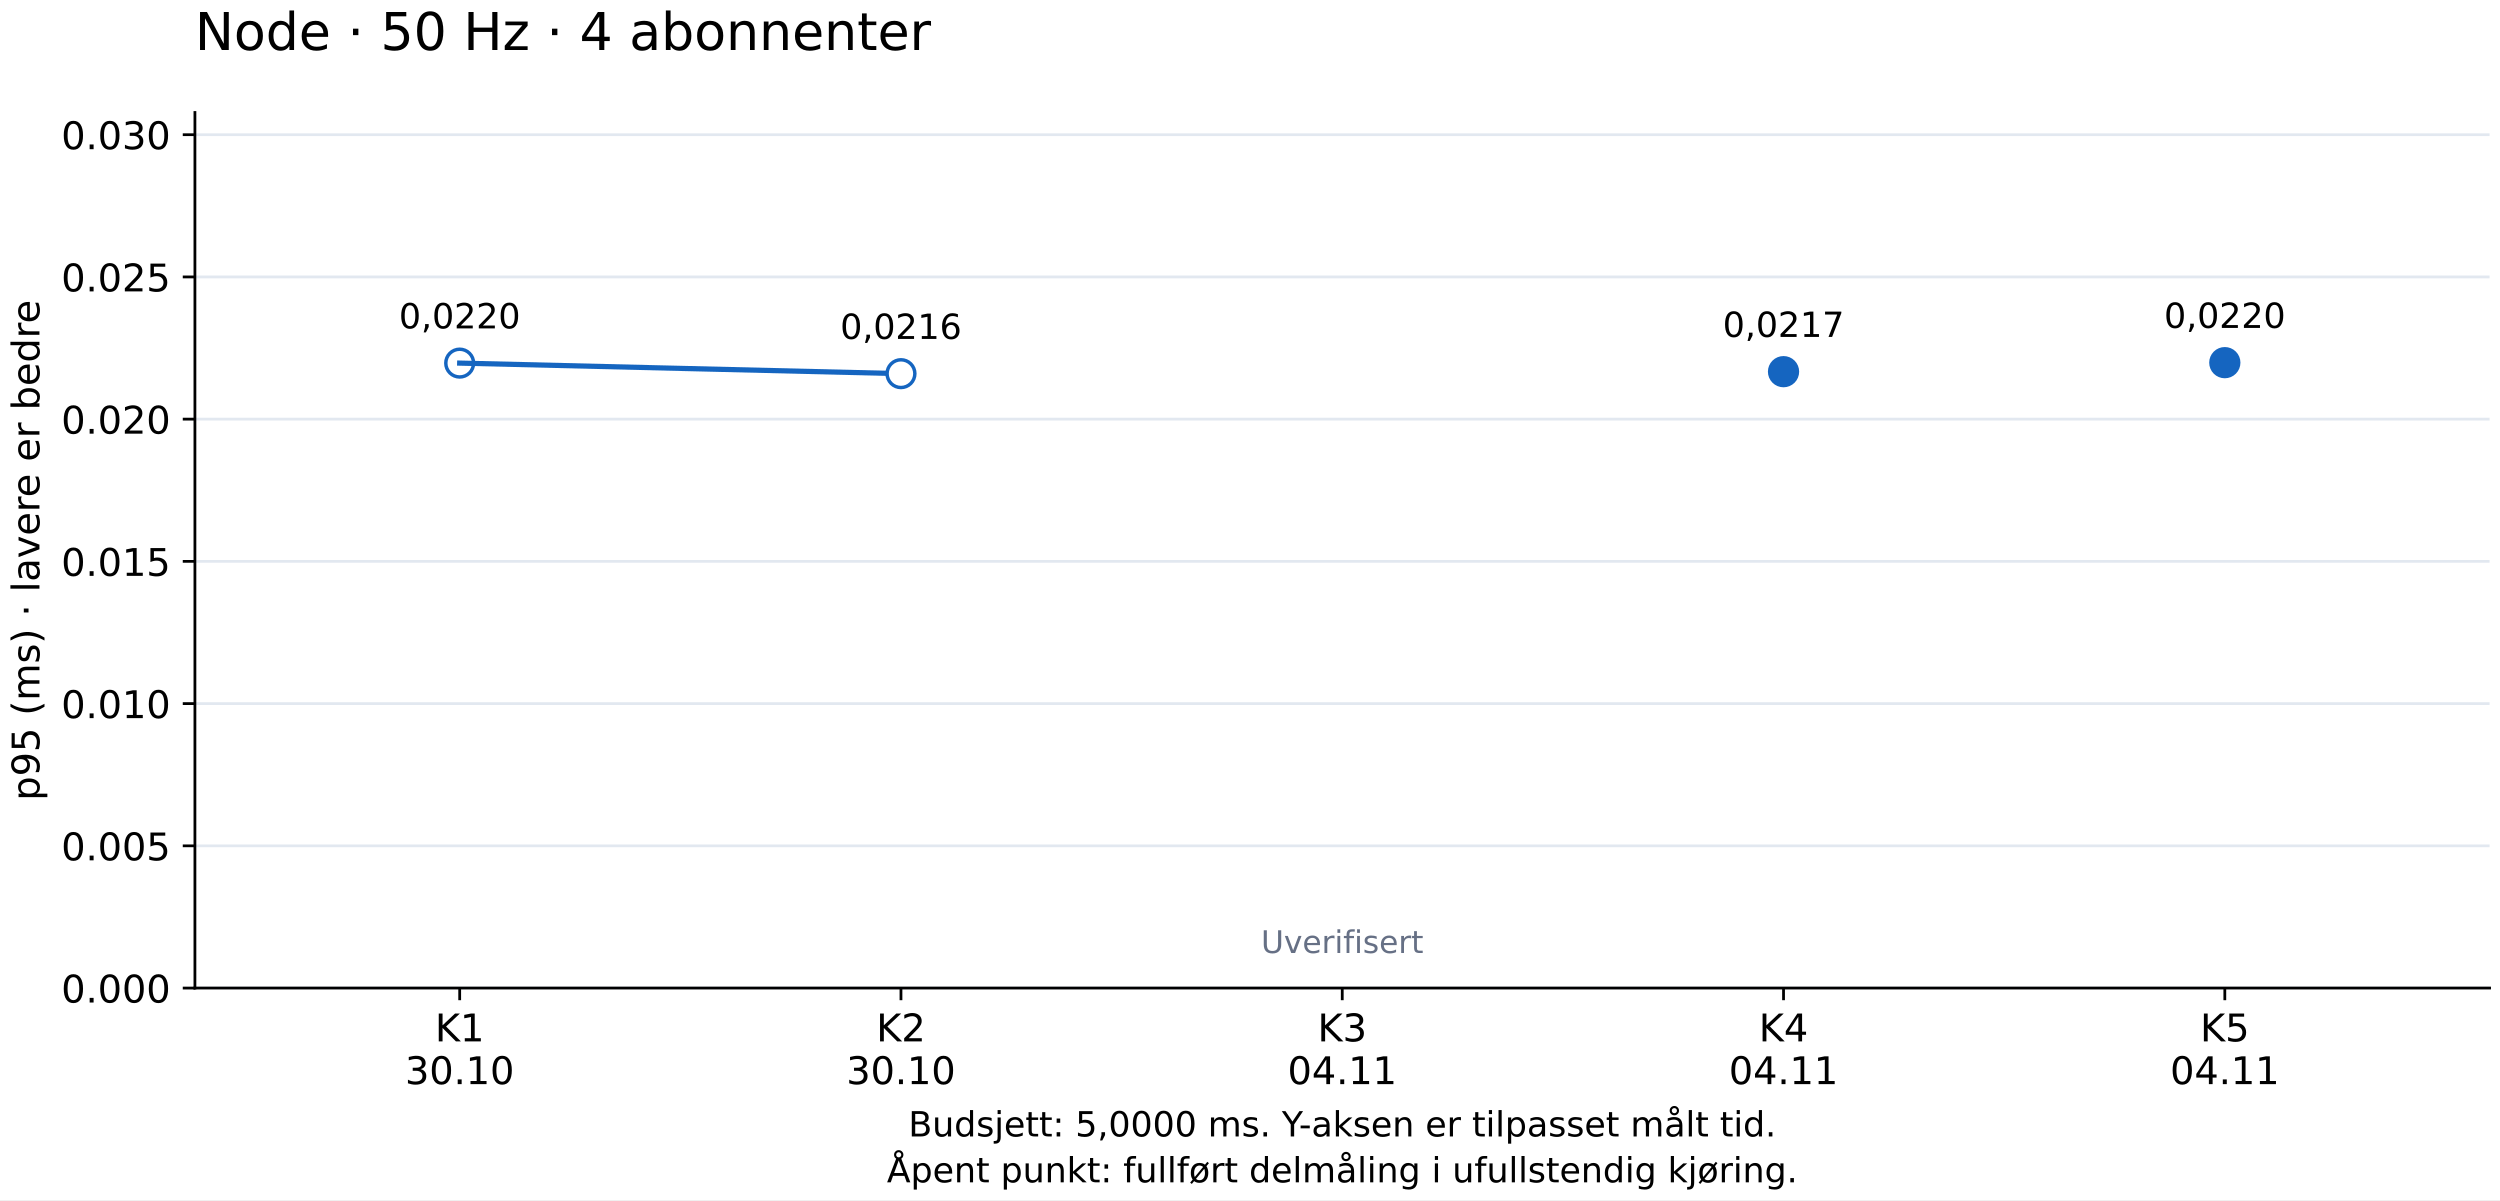
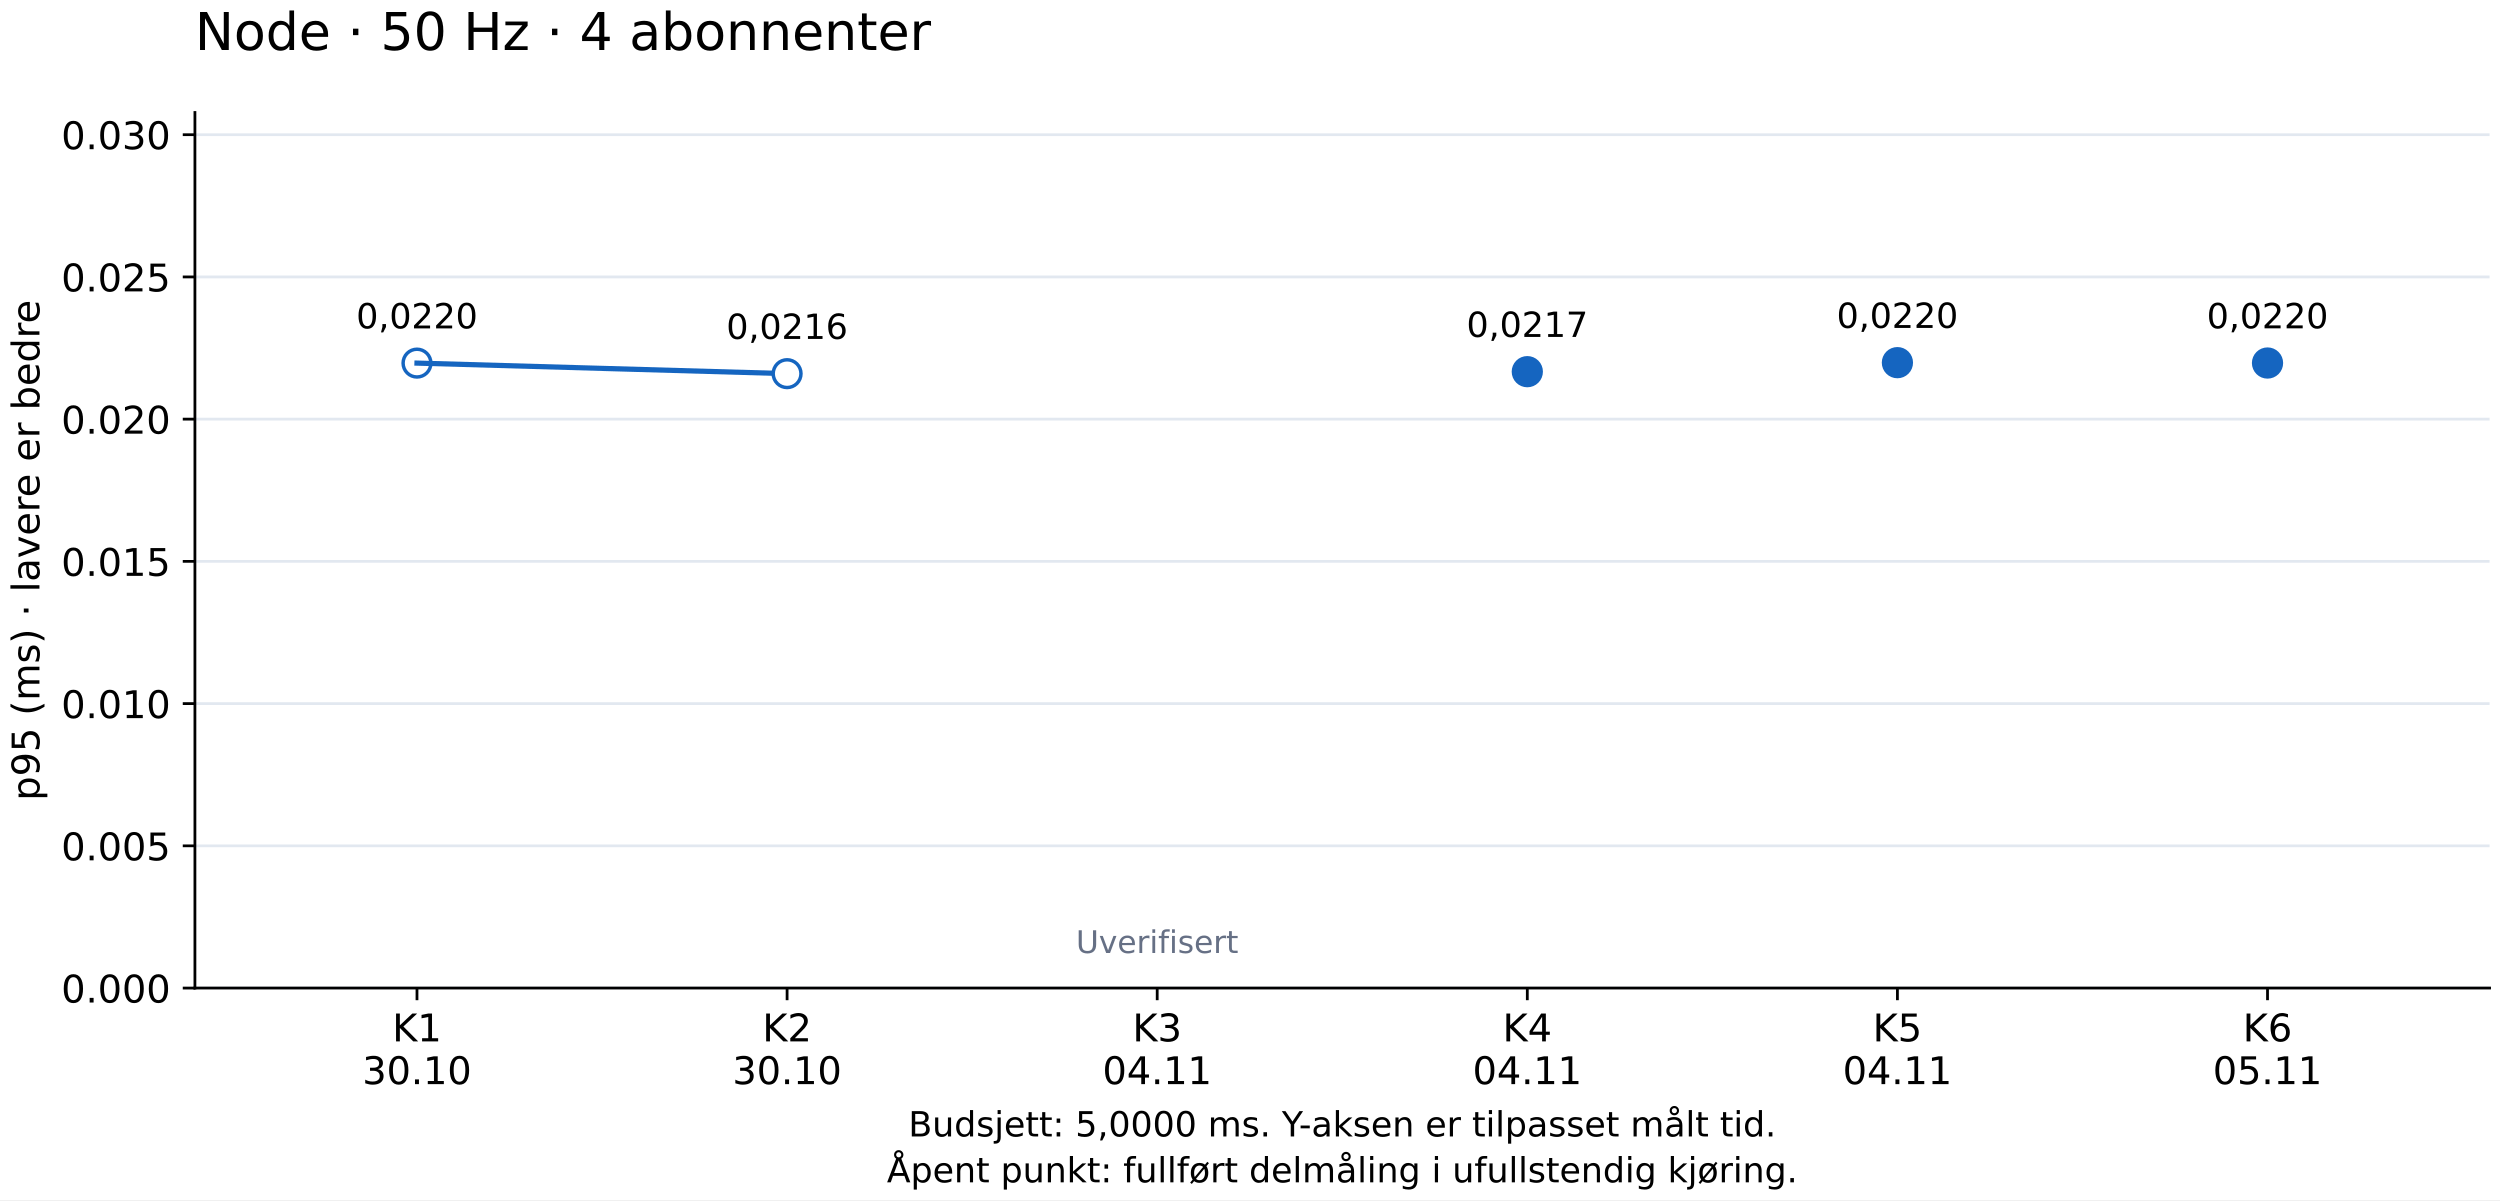
<svg xmlns="http://www.w3.org/2000/svg" xmlns:xlink="http://www.w3.org/1999/xlink" width="720pt" height="345.6pt" viewBox="0 0 720 345.6" version="1.1">
  <defs>
    <style type="text/css">*{stroke-linejoin: round; stroke-linecap: butt}</style>
  </defs>
  <g id="figure_1">
    <g id="patch_1">
      <path d="M 0 345.6  L 720 345.6  L 720 0  L 0 0  z " style="fill: #ffffff" />
    </g>
    <g id="axes_1">
      <g id="patch_2">
        <path d="M 56.137 284.558  L 717 284.558  L 717 32.398  L 56.137 32.398  z " style="fill: #ffffff" />
      </g>
      <g id="matplotlib.axis_1">
        <g id="xtick_1">
          <g id="line2d_1">
            <defs>
              <path id="m3a9fe52da0" d="M 0 0  L 0 3.5  " style="stroke: #000000; stroke-width: 0.8" />
            </defs>
            <g>
-               <use xlink:href="#m3a9fe52da0" x="132.39" y="284.558" style="stroke: #000000; stroke-width: 0.8" />
+               <use xlink:href="#m3a9fe52da0" x="120.092" y="284.558" style="stroke: #000000; stroke-width: 0.8" />
            </g>
          </g>
          <g id="text_1">
-             <text style="font-size: 11px; font-family: 'DejaVu Sans'" transform="translate(125.2843 299.9161)">K1</text>
-             <text style="font-size: 11px; font-family: 'DejaVu Sans'" transform="translate(116.645 312.2337)">30.10</text>
+             <text style="font-size: 11px; font-family: 'DejaVu Sans'" transform="translate(112.9854 299.9161)">K1</text>
+             <text style="font-size: 11px; font-family: 'DejaVu Sans'" transform="translate(104.3461 312.2337)">30.10</text>
          </g>
        </g>
        <g id="xtick_2">
          <g id="line2d_2">
            <g>
-               <use xlink:href="#m3a9fe52da0" x="259.479" y="284.558" style="stroke: #000000; stroke-width: 0.8" />
+               <use xlink:href="#m3a9fe52da0" x="226.682" y="284.558" style="stroke: #000000; stroke-width: 0.8" />
            </g>
          </g>
          <g id="text_2">
-             <text style="font-size: 11px; font-family: 'DejaVu Sans'" transform="translate(252.3733 299.9161)">K2</text>
-             <text style="font-size: 11px; font-family: 'DejaVu Sans'" transform="translate(243.734 312.2337)">30.10</text>
+             <text style="font-size: 11px; font-family: 'DejaVu Sans'" transform="translate(219.5761 299.9161)">K2</text>
+             <text style="font-size: 11px; font-family: 'DejaVu Sans'" transform="translate(210.9368 312.2337)">30.10</text>
          </g>
        </g>
        <g id="xtick_3">
          <g id="line2d_3">
            <g>
-               <use xlink:href="#m3a9fe52da0" x="386.568" y="284.558" style="stroke: #000000; stroke-width: 0.8" />
+               <use xlink:href="#m3a9fe52da0" x="333.273" y="284.558" style="stroke: #000000; stroke-width: 0.8" />
            </g>
          </g>
          <g id="text_3">
-             <text style="font-size: 11px; font-family: 'DejaVu Sans'" transform="translate(379.4623 299.9161)">K3</text>
-             <text style="font-size: 11px; font-family: 'DejaVu Sans'" transform="translate(370.823 312.2337)">04.11</text>
+             <text style="font-size: 11px; font-family: 'DejaVu Sans'" transform="translate(326.1669 299.9161)">K3</text>
+             <text style="font-size: 11px; font-family: 'DejaVu Sans'" transform="translate(317.5276 312.2337)">04.11</text>
          </g>
        </g>
        <g id="xtick_4">
          <g id="line2d_4">
            <g>
-               <use xlink:href="#m3a9fe52da0" x="513.657" y="284.558" style="stroke: #000000; stroke-width: 0.8" />
+               <use xlink:href="#m3a9fe52da0" x="439.864" y="284.558" style="stroke: #000000; stroke-width: 0.8" />
            </g>
          </g>
          <g id="text_4">
-             <text style="font-size: 11px; font-family: 'DejaVu Sans'" transform="translate(506.5512 299.9161)">K4</text>
-             <text style="font-size: 11px; font-family: 'DejaVu Sans'" transform="translate(497.9119 312.2337)">04.11</text>
+             <text style="font-size: 11px; font-family: 'DejaVu Sans'" transform="translate(432.7576 299.9161)">K4</text>
+             <text style="font-size: 11px; font-family: 'DejaVu Sans'" transform="translate(424.1183 312.2337)">04.11</text>
          </g>
        </g>
        <g id="xtick_5">
          <g id="line2d_5">
            <g>
-               <use xlink:href="#m3a9fe52da0" x="640.746" y="284.558" style="stroke: #000000; stroke-width: 0.8" />
+               <use xlink:href="#m3a9fe52da0" x="546.455" y="284.558" style="stroke: #000000; stroke-width: 0.8" />
            </g>
          </g>
          <g id="text_5">
-             <text style="font-size: 11px; font-family: 'DejaVu Sans'" transform="translate(633.6402 299.9161)">K5</text>
-             <text style="font-size: 11px; font-family: 'DejaVu Sans'" transform="translate(625.0009 312.2337)">04.11</text>
-           </g>
-         </g>
-         <g id="text_6">
+             <text style="font-size: 11px; font-family: 'DejaVu Sans'" transform="translate(539.3484 299.9161)">K5</text>
+             <text style="font-size: 11px; font-family: 'DejaVu Sans'" transform="translate(530.7091 312.2337)">04.11</text>
+           </g>
+         </g>
+         <g id="xtick_6">
+           <g id="line2d_6">
+             <g>
+               <use xlink:href="#m3a9fe52da0" x="653.045" y="284.558" style="stroke: #000000; stroke-width: 0.8" />
+             </g>
+           </g>
+           <g id="text_6">
+             <text style="font-size: 11px; font-family: 'DejaVu Sans'" transform="translate(645.9391 299.9161)">K6</text>
+             <text style="font-size: 11px; font-family: 'DejaVu Sans'" transform="translate(637.2998 312.2337)">05.11</text>
+           </g>
+         </g>
+         <g id="text_7">
          <text style="font-size: 10px; font-family: 'DejaVu Sans'" transform="translate(261.613 327.301)">Budsjett: 5,0000 ms. Y-aksen er tilpasset målt tid.</text>
          <text style="font-size: 10px; font-family: 'DejaVu Sans'" transform="translate(255.4122 340.5201)">Åpent punkt: fullført delmåling i ufullstendig kjøring.</text>
        </g>
      </g>
      <g id="matplotlib.axis_2">
        <g id="ytick_1">
-           <g id="line2d_6">
-             <path d="M 56.137 284.558  L 717 284.558  " clip-path="url(#p6524d52d95)" style="fill: none; stroke: #e2e8f0; stroke-width: 0.8; stroke-linecap: square" />
-           </g>
          <g id="line2d_7">
+             <path d="M 56.137 284.558  L 717 284.558  " clip-path="url(#pd9fed066c4)" style="fill: none; stroke: #e2e8f0; stroke-width: 0.8; stroke-linecap: square" />
+           </g>
+           <g id="line2d_8">
            <defs>
              <path id="m56f8623be5" d="M 0 0  L -3.5 0  " style="stroke: #000000; stroke-width: 0.8" />
            </defs>
            <g>
              <use xlink:href="#m56f8623be5" x="56.137" y="284.558" style="stroke: #000000; stroke-width: 0.8" />
            </g>
          </g>
-           <g id="text_7">
+           <g id="text_8">
            <text style="font-size: 11px; font-family: 'DejaVu Sans'; text-anchor: end" x="49.137" y="288.737" transform="rotate(-0 49.13712 288.7369)">0.000</text>
          </g>
        </g>
        <g id="ytick_2">
-           <g id="line2d_8">
-             <path d="M 56.137 243.597  L 717 243.597  " clip-path="url(#p6524d52d95)" style="fill: none; stroke: #e2e8f0; stroke-width: 0.8; stroke-linecap: square" />
-           </g>
          <g id="line2d_9">
+             <path d="M 56.137 243.597  L 717 243.597  " clip-path="url(#pd9fed066c4)" style="fill: none; stroke: #e2e8f0; stroke-width: 0.8; stroke-linecap: square" />
+           </g>
+           <g id="line2d_10">
            <g>
              <use xlink:href="#m56f8623be5" x="56.137" y="243.597" style="stroke: #000000; stroke-width: 0.8" />
            </g>
          </g>
-           <g id="text_8">
+           <g id="text_9">
            <text style="font-size: 11px; font-family: 'DejaVu Sans'; text-anchor: end" x="49.137" y="247.776" transform="rotate(-0 49.13712 247.7758)">0.005</text>
          </g>
        </g>
        <g id="ytick_3">
-           <g id="line2d_10">
-             <path d="M 56.137 202.636  L 717 202.636  " clip-path="url(#p6524d52d95)" style="fill: none; stroke: #e2e8f0; stroke-width: 0.8; stroke-linecap: square" />
-           </g>
          <g id="line2d_11">
+             <path d="M 56.137 202.636  L 717 202.636  " clip-path="url(#pd9fed066c4)" style="fill: none; stroke: #e2e8f0; stroke-width: 0.8; stroke-linecap: square" />
+           </g>
+           <g id="line2d_12">
            <g>
              <use xlink:href="#m56f8623be5" x="56.137" y="202.636" style="stroke: #000000; stroke-width: 0.8" />
            </g>
          </g>
-           <g id="text_9">
+           <g id="text_10">
            <text style="font-size: 11px; font-family: 'DejaVu Sans'; text-anchor: end" x="49.137" y="206.815" transform="rotate(-0 49.13712 206.8147)">0.010</text>
          </g>
        </g>
        <g id="ytick_4">
-           <g id="line2d_12">
-             <path d="M 56.137 161.674  L 717 161.674  " clip-path="url(#p6524d52d95)" style="fill: none; stroke: #e2e8f0; stroke-width: 0.8; stroke-linecap: square" />
-           </g>
          <g id="line2d_13">
+             <path d="M 56.137 161.674  L 717 161.674  " clip-path="url(#pd9fed066c4)" style="fill: none; stroke: #e2e8f0; stroke-width: 0.8; stroke-linecap: square" />
+           </g>
+           <g id="line2d_14">
            <g>
              <use xlink:href="#m56f8623be5" x="56.137" y="161.674" style="stroke: #000000; stroke-width: 0.8" />
            </g>
          </g>
-           <g id="text_10">
+           <g id="text_11">
            <text style="font-size: 11px; font-family: 'DejaVu Sans'; text-anchor: end" x="49.137" y="165.854" transform="rotate(-0 49.13712 165.8536)">0.015</text>
          </g>
        </g>
        <g id="ytick_5">
-           <g id="line2d_14">
-             <path d="M 56.137 120.713  L 717 120.713  " clip-path="url(#p6524d52d95)" style="fill: none; stroke: #e2e8f0; stroke-width: 0.8; stroke-linecap: square" />
-           </g>
          <g id="line2d_15">
+             <path d="M 56.137 120.713  L 717 120.713  " clip-path="url(#pd9fed066c4)" style="fill: none; stroke: #e2e8f0; stroke-width: 0.8; stroke-linecap: square" />
+           </g>
+           <g id="line2d_16">
            <g>
              <use xlink:href="#m56f8623be5" x="56.137" y="120.713" style="stroke: #000000; stroke-width: 0.8" />
            </g>
          </g>
-           <g id="text_11">
+           <g id="text_12">
            <text style="font-size: 11px; font-family: 'DejaVu Sans'; text-anchor: end" x="49.137" y="124.892" transform="rotate(-0 49.13712 124.8925)">0.020</text>
          </g>
        </g>
        <g id="ytick_6">
-           <g id="line2d_16">
-             <path d="M 56.137 79.752  L 717 79.752  " clip-path="url(#p6524d52d95)" style="fill: none; stroke: #e2e8f0; stroke-width: 0.8; stroke-linecap: square" />
-           </g>
          <g id="line2d_17">
+             <path d="M 56.137 79.752  L 717 79.752  " clip-path="url(#pd9fed066c4)" style="fill: none; stroke: #e2e8f0; stroke-width: 0.8; stroke-linecap: square" />
+           </g>
+           <g id="line2d_18">
            <g>
              <use xlink:href="#m56f8623be5" x="56.137" y="79.752" style="stroke: #000000; stroke-width: 0.8" />
            </g>
          </g>
-           <g id="text_12">
+           <g id="text_13">
            <text style="font-size: 11px; font-family: 'DejaVu Sans'; text-anchor: end" x="49.137" y="83.931" transform="rotate(-0 49.13712 83.93136)">0.025</text>
          </g>
        </g>
        <g id="ytick_7">
-           <g id="line2d_18">
-             <path d="M 56.137 38.791  L 717 38.791  " clip-path="url(#p6524d52d95)" style="fill: none; stroke: #e2e8f0; stroke-width: 0.8; stroke-linecap: square" />
-           </g>
          <g id="line2d_19">
+             <path d="M 56.137 38.791  L 717 38.791  " clip-path="url(#pd9fed066c4)" style="fill: none; stroke: #e2e8f0; stroke-width: 0.8; stroke-linecap: square" />
+           </g>
+           <g id="line2d_20">
            <g>
              <use xlink:href="#m56f8623be5" x="56.137" y="38.791" style="stroke: #000000; stroke-width: 0.8" />
            </g>
          </g>
-           <g id="text_13">
+           <g id="text_14">
            <text style="font-size: 11px; font-family: 'DejaVu Sans'; text-anchor: end" x="49.137" y="42.97" transform="rotate(-0 49.13712 42.97025)">0.030</text>
          </g>
        </g>
-         <g id="text_14">
+         <g id="text_15">
          <text style="font-size: 11px; font-family: 'DejaVu Sans'; text-anchor: middle" x="11.359" y="158.478" transform="rotate(-90 11.35852 158.4778)">p95 (ms) · lavere er bedre</text>
        </g>
      </g>
-       <g id="line2d_20">
-         <path d="M 132.39 104.575  " clip-path="url(#p6524d52d95)" style="fill: none; stroke: #1565c0; stroke-width: 1.5; stroke-linecap: square" />
+       <g id="line2d_21">
+         <path d="M 120.092 104.575  " clip-path="url(#pd9fed066c4)" style="fill: none; stroke: #1565c0; stroke-width: 1.5; stroke-linecap: square" />
        <defs>
          <path id="mcfa522ccff" d="M 0 4  C 1.061 4 2.078 3.579 2.828 2.828  C 3.579 2.078 4 1.061 4 0  C 4 -1.061 3.579 -2.078 2.828 -2.828  C 2.078 -3.579 1.061 -4 0 -4  C -1.061 -4 -2.078 -3.579 -2.828 -2.828  C -3.579 -2.078 -4 -1.061 -4 0  C -4 1.061 -3.579 2.078 -2.828 2.828  C -2.078 3.579 -1.061 4 0 4  z " style="stroke: #1565c0" />
        </defs>
-         <g clip-path="url(#p6524d52d95)">
-           <use xlink:href="#mcfa522ccff" x="132.39" y="104.575" style="fill: #ffffff; stroke: #1565c0" />
-         </g>
-       </g>
-       <g id="line2d_21">
-         <path d="M 132.39 104.575  L 259.479 107.614  " clip-path="url(#p6524d52d95)" style="fill: none; stroke: #1565c0; stroke-width: 1.5; stroke-linecap: square" />
+         <g clip-path="url(#pd9fed066c4)">
+           <use xlink:href="#mcfa522ccff" x="120.092" y="104.575" style="fill: #ffffff; stroke: #1565c0" />
+         </g>
      </g>
      <g id="line2d_22">
-         <path d="M 259.479 107.614  " clip-path="url(#p6524d52d95)" style="fill: none; stroke: #1565c0; stroke-width: 1.5; stroke-linecap: square" />
-         <g clip-path="url(#p6524d52d95)">
-           <use xlink:href="#mcfa522ccff" x="259.479" y="107.614" style="fill: #ffffff; stroke: #1565c0" />
-         </g>
+         <path d="M 120.092 104.575  L 226.682 107.614  " clip-path="url(#pd9fed066c4)" style="fill: none; stroke: #1565c0; stroke-width: 1.5; stroke-linecap: square" />
      </g>
      <g id="line2d_23">
-         <path d="M 513.657 107.041  " clip-path="url(#p6524d52d95)" style="fill: none; stroke: #1565c0; stroke-width: 1.5; stroke-linecap: square" />
+         <path d="M 226.682 107.614  " clip-path="url(#pd9fed066c4)" style="fill: none; stroke: #1565c0; stroke-width: 1.5; stroke-linecap: square" />
+         <g clip-path="url(#pd9fed066c4)">
+           <use xlink:href="#mcfa522ccff" x="226.682" y="107.614" style="fill: #ffffff; stroke: #1565c0" />
+         </g>
+       </g>
+       <g id="line2d_24">
+         <path d="M 439.864 107.041  " clip-path="url(#pd9fed066c4)" style="fill: none; stroke: #1565c0; stroke-width: 1.5; stroke-linecap: square" />
        <defs>
          <path id="mcbb12d0c3e" d="M 0 4  C 1.061 4 2.078 3.579 2.828 2.828  C 3.579 2.078 4 1.061 4 0  C 4 -1.061 3.579 -2.078 2.828 -2.828  C 2.078 -3.579 1.061 -4 0 -4  C -1.061 -4 -2.078 -3.579 -2.828 -2.828  C -3.579 -2.078 -4 -1.061 -4 0  C -4 1.061 -3.579 2.078 -2.828 2.828  C -2.078 3.579 -1.061 4 0 4  z " style="stroke: #1565c0" />
        </defs>
-         <g clip-path="url(#p6524d52d95)">
-           <use xlink:href="#mcbb12d0c3e" x="513.657" y="107.041" style="fill: #1565c0; stroke: #1565c0" />
-         </g>
-       </g>
-       <g id="line2d_24">
-         <path d="M 640.746 104.444  " clip-path="url(#p6524d52d95)" style="fill: none; stroke: #1565c0; stroke-width: 1.5; stroke-linecap: square" />
-         <g clip-path="url(#p6524d52d95)">
-           <use xlink:href="#mcbb12d0c3e" x="640.746" y="104.444" style="fill: #1565c0; stroke: #1565c0" />
+         <g clip-path="url(#pd9fed066c4)">
+           <use xlink:href="#mcbb12d0c3e" x="439.864" y="107.041" style="fill: #1565c0; stroke: #1565c0" />
+         </g>
+       </g>
+       <g id="line2d_25">
+         <path d="M 546.455 104.444  " clip-path="url(#pd9fed066c4)" style="fill: none; stroke: #1565c0; stroke-width: 1.5; stroke-linecap: square" />
+         <g clip-path="url(#pd9fed066c4)">
+           <use xlink:href="#mcbb12d0c3e" x="546.455" y="104.444" style="fill: #1565c0; stroke: #1565c0" />
+         </g>
+       </g>
+       <g id="line2d_26">
+         <path d="M 653.045 104.55  " clip-path="url(#pd9fed066c4)" style="fill: none; stroke: #1565c0; stroke-width: 1.5; stroke-linecap: square" />
+         <g clip-path="url(#pd9fed066c4)">
+           <use xlink:href="#mcbb12d0c3e" x="653.045" y="104.55" style="fill: #1565c0; stroke: #1565c0" />
        </g>
      </g>
      <g id="patch_3">
        <path d="M 56.137 284.558  L 56.137 32.398  " style="fill: none; stroke: #000000; stroke-width: 0.8; stroke-linejoin: miter; stroke-linecap: square" />
      </g>
      <g id="patch_4">
        <path d="M 56.137 284.558  L 717 284.558  " style="fill: none; stroke: #000000; stroke-width: 0.8; stroke-linejoin: miter; stroke-linecap: square" />
      </g>
-       <g id="text_15">
-         <text style="font-size: 10px; font-family: 'DejaVu Sans'; text-anchor: middle" x="132.39" y="94.575" transform="rotate(-0 132.3905 94.57466)">0,0220</text>
-       </g>
      <g id="text_16">
-         <text style="font-size: 10px; font-family: 'DejaVu Sans'; text-anchor: middle" x="259.479" y="97.614" transform="rotate(-0 259.4795 97.61397)">0,0216</text>
+         <text style="font-size: 10px; font-family: 'DejaVu Sans'; text-anchor: middle" x="120.092" y="94.575" transform="rotate(-0 120.0916 94.57466)">0,0220</text>
      </g>
      <g id="text_17">
-         <text style="font-size: 9px; font-family: 'DejaVu Sans'; text-anchor: middle; fill: #667085" x="386.568" y="274.471" transform="rotate(-0 386.5684 274.4714)">Uverifisert</text>
+         <text style="font-size: 10px; font-family: 'DejaVu Sans'; text-anchor: middle" x="226.682" y="97.614" transform="rotate(-0 226.6823 97.61397)">0,0216</text>
      </g>
      <g id="text_18">
-         <text style="font-size: 10px; font-family: 'DejaVu Sans'; text-anchor: middle" x="513.657" y="97.041" transform="rotate(-0 513.6574 97.04051)">0,0217</text>
+         <text style="font-size: 9px; font-family: 'DejaVu Sans'; text-anchor: middle; fill: #667085" x="333.273" y="274.471" transform="rotate(-0 333.2731 274.4714)">Uverifisert</text>
      </g>
      <g id="text_19">
-         <text style="font-size: 10px; font-family: 'DejaVu Sans'; text-anchor: middle" x="640.746" y="94.444" transform="rotate(-0 640.7464 94.44358)">0,0220</text>
+         <text style="font-size: 10px; font-family: 'DejaVu Sans'; text-anchor: middle" x="439.864" y="97.041" transform="rotate(-0 439.8638 97.04051)">0,0217</text>
      </g>
      <g id="text_20">
+         <text style="font-size: 10px; font-family: 'DejaVu Sans'; text-anchor: middle" x="546.455" y="94.444" transform="rotate(-0 546.4546 94.44358)">0,0220</text>
+       </g>
+       <g id="text_21">
+         <text style="font-size: 10px; font-family: 'DejaVu Sans'; text-anchor: middle" x="653.045" y="94.55" transform="rotate(-0 653.0453 94.55008)">0,0220</text>
+       </g>
+       <g id="text_22">
        <text style="font-size: 15px; font-family: 'DejaVu Sans'; text-anchor: start" x="56.137" y="14.398" transform="rotate(-0 56.13712 14.3979)">Node · 50 Hz · 4 abonnenter</text>
      </g>
    </g>
  </g>
  <defs>
-     <clipPath id="p6524d52d95">
+     <clipPath id="pd9fed066c4">
      <rect x="56.137" y="32.398" width="660.863" height="252.16" />
    </clipPath>
  </defs>
</svg>
